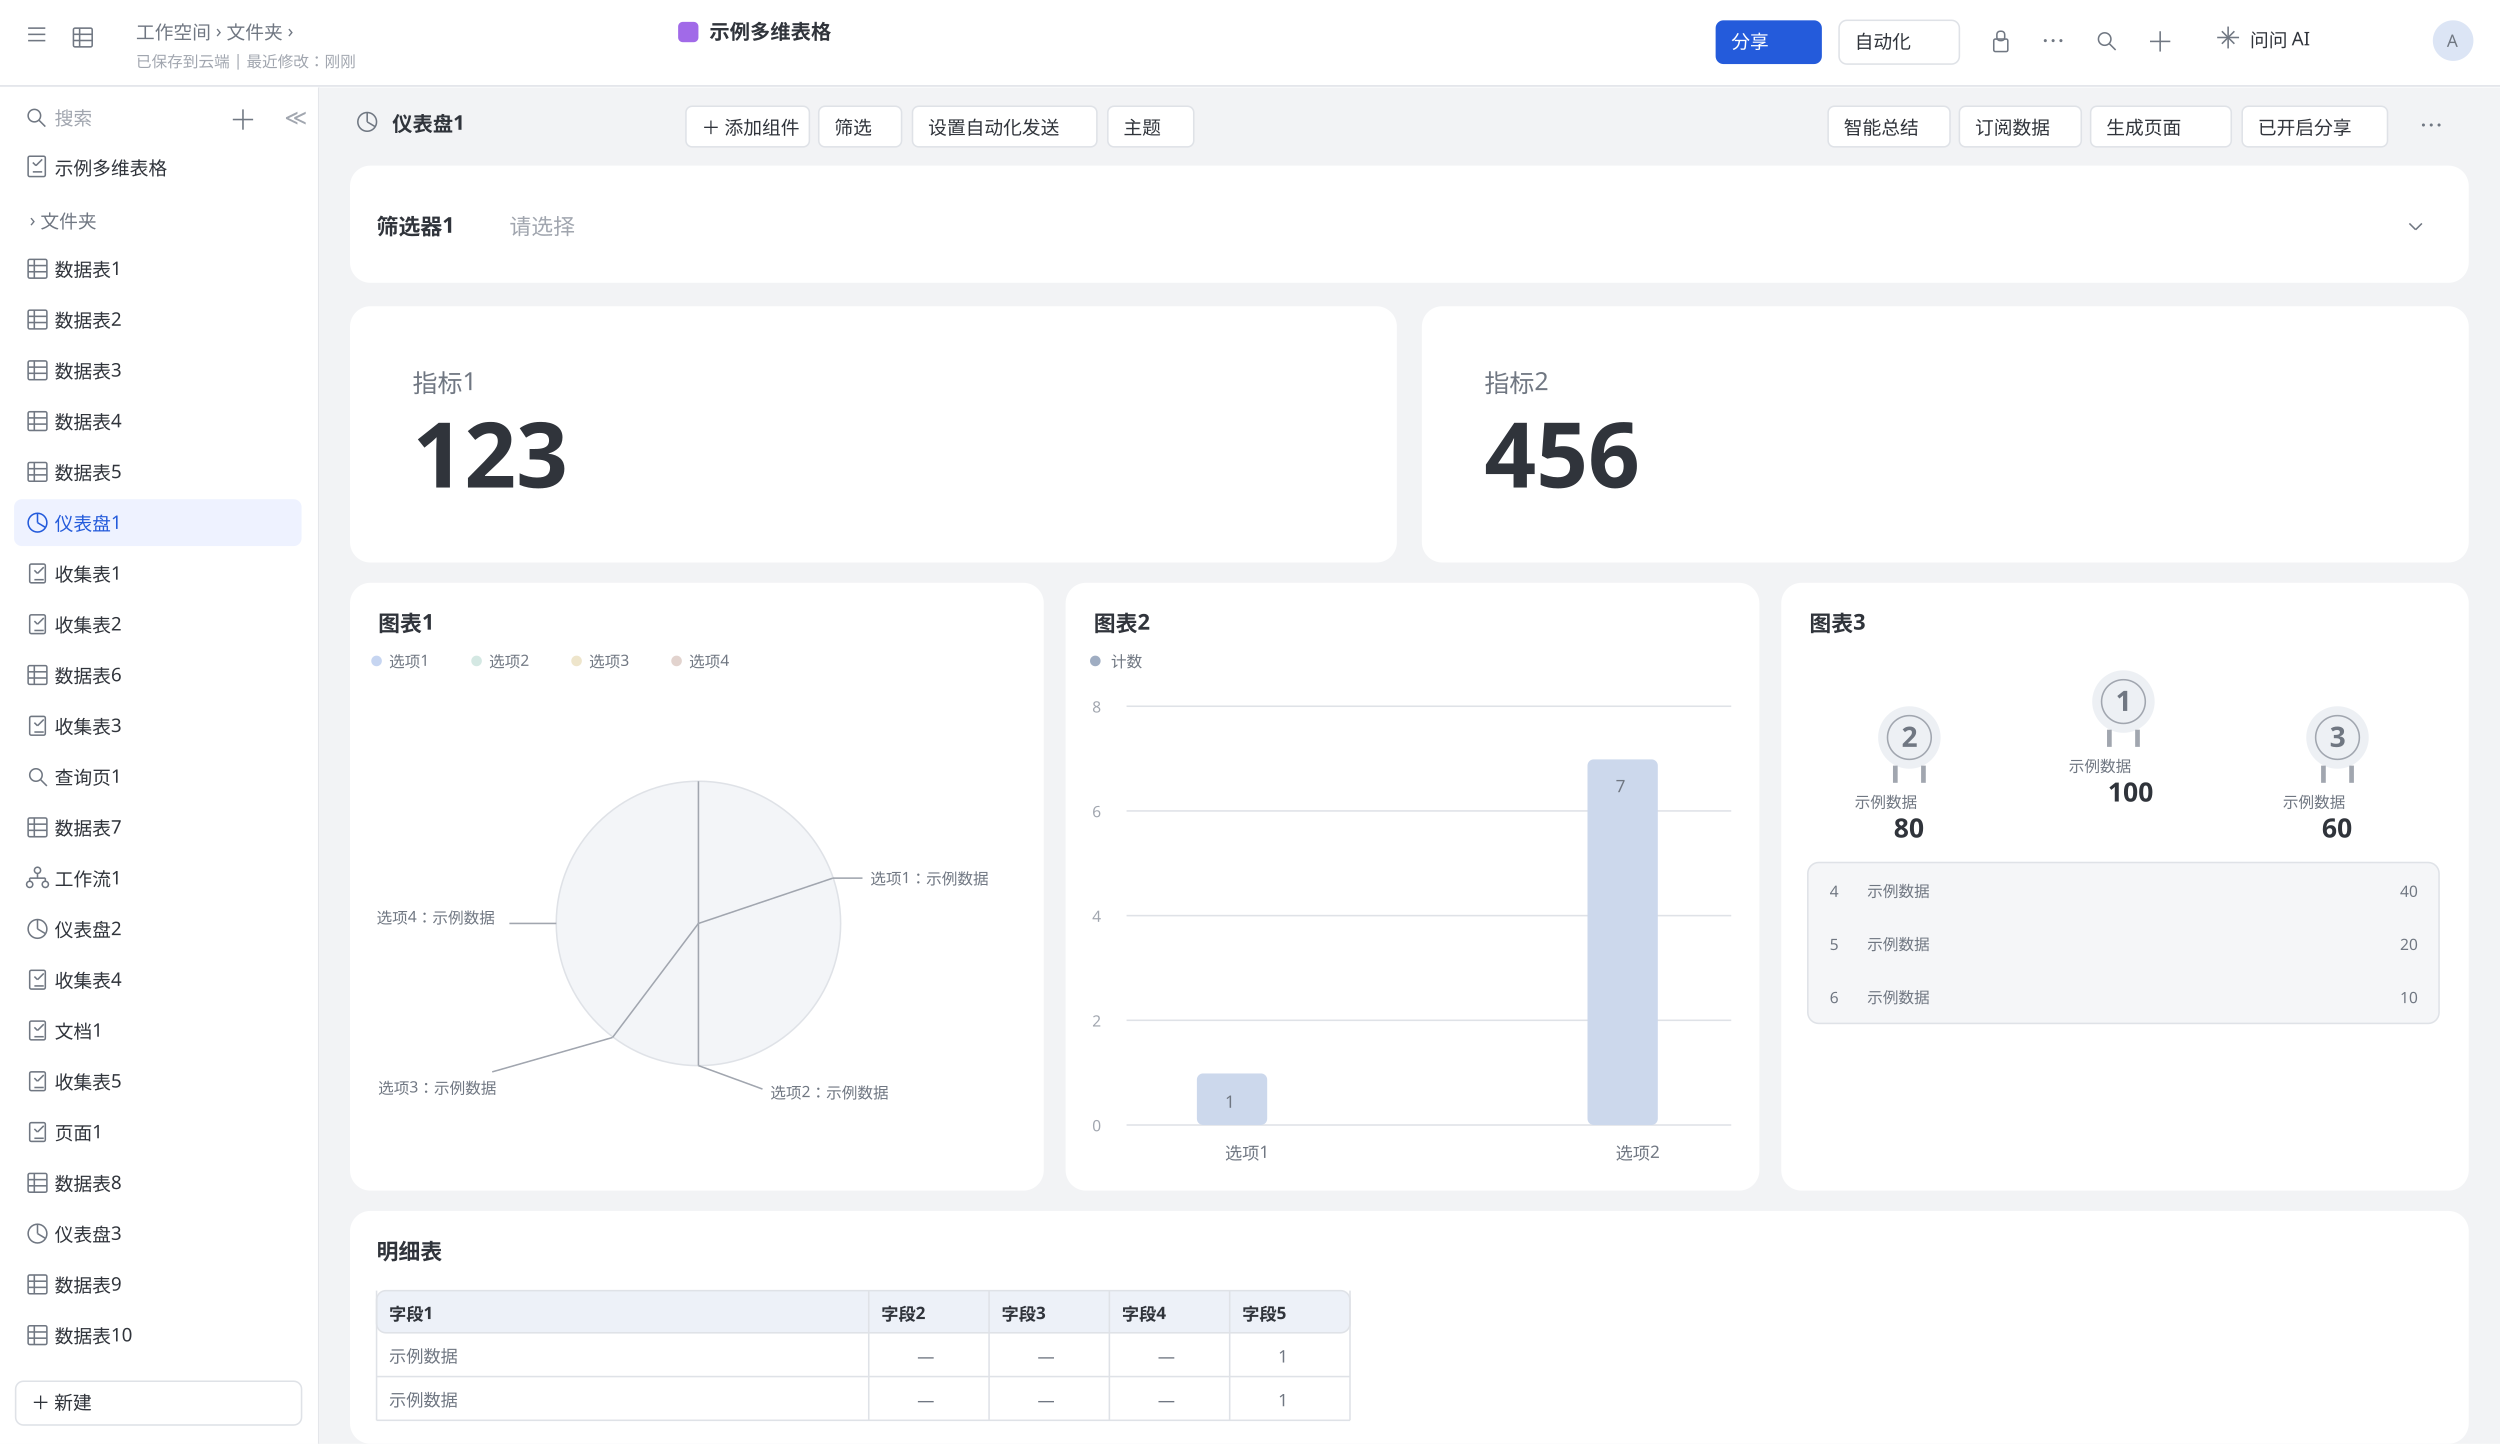
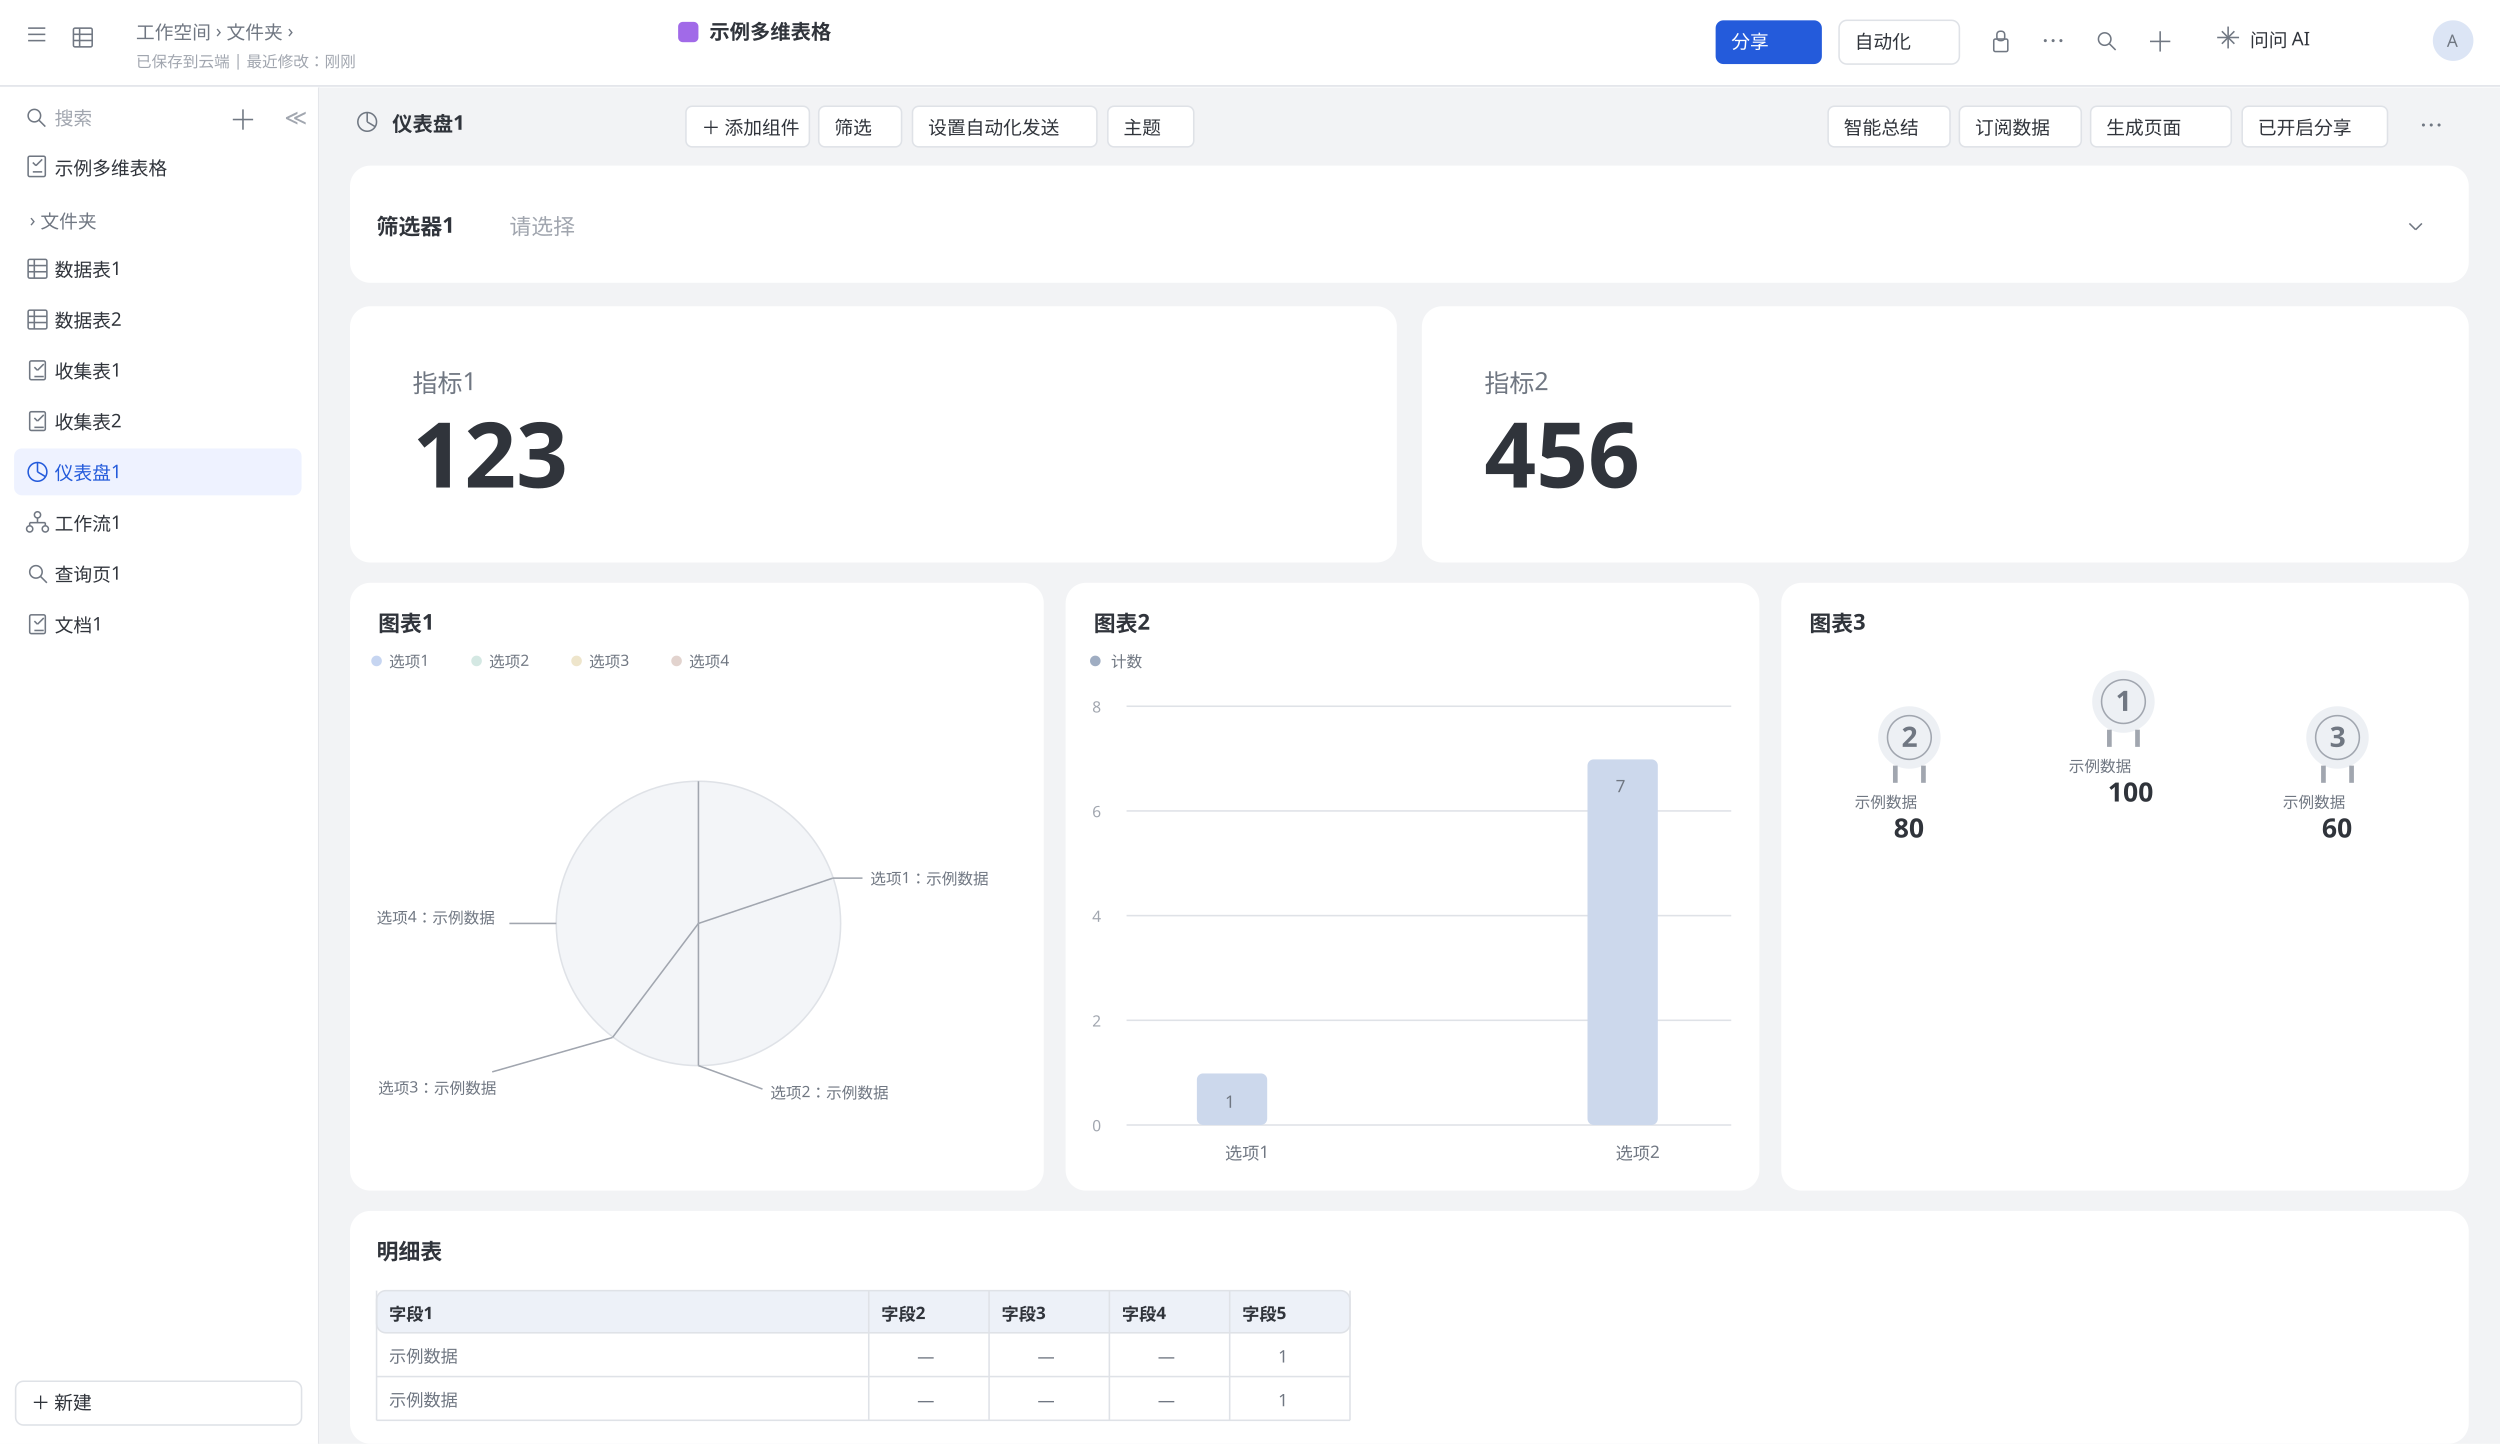
<svg xmlns="http://www.w3.org/2000/svg" width="1600" height="924" viewBox="0 0 1600 924">
  <rect x="0" y="0" width="1600" height="924" rx="0" fill="#ffffff" stroke="none" stroke-width="1" />
  <rect x="0" y="0" width="1600" height="56" rx="0" fill="#ffffff" stroke="none" stroke-width="1" />
  <line x1="0" y1="55" x2="1600" y2="55" stroke="#dfe2e7" stroke-width="1" />
  <line x1="18" y1="18" x2="29" y2="18" stroke="#707782" stroke-width="1" />
  <line x1="18" y1="22" x2="29" y2="22" stroke="#707782" stroke-width="1" />
  <line x1="18" y1="26" x2="29" y2="26" stroke="#707782" stroke-width="1" />
  <rect x="47" y="18" width="12" height="12" rx="1" fill="none" stroke="#707782" stroke-width="1" />
  <line x1="47" y1="21.96" x2="59" y2="21.96" stroke="#707782" stroke-width="1" />
  <line x1="47" y1="25.92" x2="59" y2="25.92" stroke="#707782" stroke-width="1" />
  <line x1="50.96" y1="18" x2="50.96" y2="30" stroke="#707782" stroke-width="1" />
  <text x="87" y="25" fill="#707782" font-family="PingFang SC, Noto Sans SC, Microsoft YaHei, sans-serif" font-size="12" font-weight="400">工作空间  ›  文件夹  ›</text>
  <rect x="434" y="14" width="13" height="13" rx="3" fill="#a16ae8" stroke="none" stroke-width="1" />
  <text x="454" y="25" fill="#30343b" font-family="PingFang SC, Noto Sans SC, Microsoft YaHei, sans-serif" font-size="13" font-weight="550">示例多维表格</text>
  <text x="87" y="43" fill="#a1a6af" font-family="PingFang SC, Noto Sans SC, Microsoft YaHei, sans-serif" font-size="10" font-weight="400">已保存到云端     |     最近修改：刚刚</text>
  <rect x="1098" y="13" width="68" height="28" rx="5" fill="#245bdb" stroke="none" stroke-width="1" />
  <text x="1108" y="31.0" fill="#ffffff" font-family="PingFang SC, Noto Sans SC, Microsoft YaHei, sans-serif" font-size="12" font-weight="500">分享</text>
  <rect x="1177" y="13" width="77" height="28" rx="5" fill="#ffffff" stroke="#dfe2e7" stroke-width="1" />
  <text x="1187" y="31.0" fill="#30343b" font-family="PingFang SC, Noto Sans SC, Microsoft YaHei, sans-serif" font-size="12" font-weight="500">自动化</text>
  <rect x="1276" y="25" width="9" height="8" rx="1" fill="none" stroke="#707782" stroke-width="1" />
  <rect x="1278" y="20" width="5" height="6" rx="2" fill="none" stroke="#707782" stroke-width="1" />
  <circle cx="1309" cy="26" r="1" fill="#707782" stroke="none" stroke-width="1" />
  <circle cx="1314" cy="26" r="1" fill="#707782" stroke="none" stroke-width="1" />
  <circle cx="1319" cy="26" r="1" fill="#707782" stroke="none" stroke-width="1" />
  <circle cx="1347" cy="25" r="4" fill="none" stroke="#707782" stroke-width="1" />
  <line x1="1350" y1="28" x2="1354" y2="32" stroke="#707782" stroke-width="1" />
  <line x1="1382.5" y1="20" x2="1382.5" y2="33" stroke="#707782" stroke-width="1" />
  <line x1="1376" y1="26.5" x2="1389" y2="26.5" stroke="#707782" stroke-width="1" />
  <line x1="1426" y1="17" x2="1426" y2="31" stroke="#707782" stroke-width="1" />
  <line x1="1419" y1="24" x2="1433" y2="24" stroke="#707782" stroke-width="1" />
  <line x1="1422" y1="20" x2="1430" y2="28" stroke="#707782" stroke-width="1" />
  <line x1="1422" y1="28" x2="1430" y2="20" stroke="#707782" stroke-width="1" />
  <text x="1440" y="30" fill="#30343b" font-family="PingFang SC, Noto Sans SC, Microsoft YaHei, sans-serif" font-size="12" font-weight="400">问问 AI</text>
  <circle cx="1570" cy="26" r="13" fill="#dce5f5" stroke="none" stroke-width="1" />
  <text x="1566" y="30" fill="#707782" font-family="PingFang SC, Noto Sans SC, Microsoft YaHei, sans-serif" font-size="11" font-weight="400">A</text>
  <rect x="0" y="56" width="204" height="868" rx="0" fill="#ffffff" stroke="none" stroke-width="1" />
  <line x1="204" y1="56" x2="204" y2="924" stroke="#dfe2e7" stroke-width="1" />
  <circle cx="22" cy="74" r="4" fill="none" stroke="#707782" stroke-width="1" />
  <line x1="25" y1="77" x2="29" y2="81" stroke="#707782" stroke-width="1" />
  <text x="35" y="80" fill="#a1a6af" font-family="PingFang SC, Noto Sans SC, Microsoft YaHei, sans-serif" font-size="12" font-weight="400">搜索</text>
  <line x1="155.5" y1="70" x2="155.5" y2="83" stroke="#707782" stroke-width="1" />
  <line x1="149" y1="76.5" x2="162" y2="76.5" stroke="#707782" stroke-width="1" />
  <text x="182" y="80" fill="#a1a6af" font-family="PingFang SC, Noto Sans SC, Microsoft YaHei, sans-serif" font-size="14" font-weight="400">≪</text>
  <rect x="18" y="100" width="11" height="13" rx="1" fill="none" stroke="#707782" stroke-width="1" />
  <line x1="21" y1="104" x2="23" y2="106" stroke="#707782" stroke-width="1" />
  <line x1="23" y1="106" x2="27" y2="102" stroke="#707782" stroke-width="1" />
  <line x1="21" y1="110" x2="27" y2="110" stroke="#707782" stroke-width="1" />
  <text x="35" y="112" fill="#30343b" font-family="PingFang SC, Noto Sans SC, Microsoft YaHei, sans-serif" font-size="12" font-weight="400">示例多维表格</text>
  <text x="19" y="145" fill="#707782" font-family="PingFang SC, Noto Sans SC, Microsoft YaHei, sans-serif" font-size="12" font-weight="400">›  文件夹</text>
  <rect x="18" y="166.0" width="12" height="12" rx="1" fill="none" stroke="#707782" stroke-width="1" />
  <line x1="18" y1="169.96" x2="30" y2="169.96" stroke="#707782" stroke-width="1" />
  <line x1="18" y1="173.92" x2="30" y2="173.92" stroke="#707782" stroke-width="1" />
  <line x1="21.96" y1="166.0" x2="21.96" y2="178.0" stroke="#707782" stroke-width="1" />
  <text x="35" y="177.0" fill="#30343b" font-family="PingFang SC, Noto Sans SC, Microsoft YaHei, sans-serif" font-size="12" font-weight="400">数据表1</text>
  <rect x="18" y="198.5" width="12" height="12" rx="1" fill="none" stroke="#707782" stroke-width="1" />
  <line x1="18" y1="202.46" x2="30" y2="202.46" stroke="#707782" stroke-width="1" />
  <line x1="18" y1="206.42" x2="30" y2="206.42" stroke="#707782" stroke-width="1" />
  <line x1="21.96" y1="198.5" x2="21.96" y2="210.5" stroke="#707782" stroke-width="1" />
  <text x="35" y="209.5" fill="#30343b" font-family="PingFang SC, Noto Sans SC, Microsoft YaHei, sans-serif" font-size="12" font-weight="400">数据表2</text>
-   <rect x="18" y="231.0" width="12" height="12" rx="1" fill="none" stroke="#707782" stroke-width="1" />
-   <line x1="18" y1="234.96" x2="30" y2="234.96" stroke="#707782" stroke-width="1" />
-   <line x1="18" y1="238.92" x2="30" y2="238.92" stroke="#707782" stroke-width="1" />
-   <line x1="21.96" y1="231.0" x2="21.96" y2="243.0" stroke="#707782" stroke-width="1" />
-   <text x="35" y="242.0" fill="#30343b" font-family="PingFang SC, Noto Sans SC, Microsoft YaHei, sans-serif" font-size="12" font-weight="400">数据表3</text>
-   <rect x="18" y="263.5" width="12" height="12" rx="1" fill="none" stroke="#707782" stroke-width="1" />
-   <line x1="18" y1="267.46" x2="30" y2="267.46" stroke="#707782" stroke-width="1" />
-   <line x1="18" y1="271.42" x2="30" y2="271.42" stroke="#707782" stroke-width="1" />
-   <line x1="21.96" y1="263.5" x2="21.96" y2="275.5" stroke="#707782" stroke-width="1" />
-   <text x="35" y="274.5" fill="#30343b" font-family="PingFang SC, Noto Sans SC, Microsoft YaHei, sans-serif" font-size="12" font-weight="400">数据表4</text>
-   <rect x="18" y="296.0" width="12" height="12" rx="1" fill="none" stroke="#707782" stroke-width="1" />
-   <line x1="18" y1="299.96" x2="30" y2="299.96" stroke="#707782" stroke-width="1" />
-   <line x1="18" y1="303.92" x2="30" y2="303.92" stroke="#707782" stroke-width="1" />
-   <line x1="21.96" y1="296.0" x2="21.96" y2="308.0" stroke="#707782" stroke-width="1" />
-   <text x="35" y="307.0" fill="#30343b" font-family="PingFang SC, Noto Sans SC, Microsoft YaHei, sans-serif" font-size="12" font-weight="400">数据表5</text>
-   <rect x="9" y="319.5" width="184" height="30" rx="5" fill="#eef2ff" stroke="none" stroke-width="1" />
-   <circle cx="24" cy="334.5" r="6" fill="none" stroke="#245bdb" stroke-width="1" />
-   <line x1="24" y1="328.5" x2="24" y2="334.5" stroke="#245bdb" stroke-width="1" />
-   <line x1="24" y1="334.5" x2="29" y2="337.5" stroke="#245bdb" stroke-width="1" />
-   <text x="35" y="339.5" fill="#245bdb" font-family="PingFang SC, Noto Sans SC, Microsoft YaHei, sans-serif" font-size="12" font-weight="400">仪表盘1</text>
-   <rect x="19" y="361.0" width="10" height="12" rx="1" fill="none" stroke="#707782" stroke-width="1" />
-   <line x1="22" y1="365.0" x2="24" y2="367.0" stroke="#707782" stroke-width="1" />
-   <line x1="24" y1="367.0" x2="28" y2="363.0" stroke="#707782" stroke-width="1" />
-   <line x1="22" y1="371.0" x2="28" y2="371.0" stroke="#707782" stroke-width="1" />
-   <text x="35" y="372.0" fill="#30343b" font-family="PingFang SC, Noto Sans SC, Microsoft YaHei, sans-serif" font-size="12" font-weight="400">收集表1</text>
+   <rect x="19" y="231.0" width="10" height="12" rx="1" fill="none" stroke="#707782" stroke-width="1" />
+   <line x1="22" y1="235.0" x2="24" y2="237.0" stroke="#707782" stroke-width="1" />
+   <line x1="24" y1="237.0" x2="28" y2="233.0" stroke="#707782" stroke-width="1" />
+   <line x1="22" y1="241.0" x2="28" y2="241.0" stroke="#707782" stroke-width="1" />
+   <text x="35" y="242.0" fill="#30343b" font-family="PingFang SC, Noto Sans SC, Microsoft YaHei, sans-serif" font-size="12" font-weight="400">收集表1</text>
+   <rect x="19" y="263.5" width="10" height="12" rx="1" fill="none" stroke="#707782" stroke-width="1" />
+   <line x1="22" y1="267.5" x2="24" y2="269.5" stroke="#707782" stroke-width="1" />
+   <line x1="24" y1="269.5" x2="28" y2="265.5" stroke="#707782" stroke-width="1" />
+   <line x1="22" y1="273.5" x2="28" y2="273.5" stroke="#707782" stroke-width="1" />
+   <text x="35" y="274.5" fill="#30343b" font-family="PingFang SC, Noto Sans SC, Microsoft YaHei, sans-serif" font-size="12" font-weight="400">收集表2</text>
+   <rect x="9" y="287.0" width="184" height="30" rx="5" fill="#eef2ff" stroke="none" stroke-width="1" />
+   <circle cx="24" cy="302.0" r="6" fill="none" stroke="#245bdb" stroke-width="1" />
+   <line x1="24" y1="296.0" x2="24" y2="302.0" stroke="#245bdb" stroke-width="1" />
+   <line x1="24" y1="302.0" x2="29" y2="305.0" stroke="#245bdb" stroke-width="1" />
+   <text x="35" y="307.0" fill="#245bdb" font-family="PingFang SC, Noto Sans SC, Microsoft YaHei, sans-serif" font-size="12" font-weight="400">仪表盘1</text>
+   <circle cx="24" cy="329.5" r="2" fill="none" stroke="#707782" stroke-width="1" />
+   <circle cx="19" cy="338.5" r="2" fill="none" stroke="#707782" stroke-width="1" />
+   <circle cx="29" cy="338.5" r="2" fill="none" stroke="#707782" stroke-width="1" />
+   <line x1="24" y1="331.5" x2="24" y2="334.5" stroke="#707782" stroke-width="1" />
+   <line x1="19" y1="334.5" x2="29" y2="334.5" stroke="#707782" stroke-width="1" />
+   <line x1="19" y1="334.5" x2="19" y2="336.5" stroke="#707782" stroke-width="1" />
+   <line x1="29" y1="334.5" x2="29" y2="336.5" stroke="#707782" stroke-width="1" />
+   <text x="35" y="339.5" fill="#30343b" font-family="PingFang SC, Noto Sans SC, Microsoft YaHei, sans-serif" font-size="12" font-weight="400">工作流1</text>
+   <circle cx="23" cy="366.0" r="4" fill="none" stroke="#707782" stroke-width="1" />
+   <line x1="26" y1="369.0" x2="30" y2="373.0" stroke="#707782" stroke-width="1" />
+   <text x="35" y="372.0" fill="#30343b" font-family="PingFang SC, Noto Sans SC, Microsoft YaHei, sans-serif" font-size="12" font-weight="400">查询页1</text>
  <rect x="19" y="393.5" width="10" height="12" rx="1" fill="none" stroke="#707782" stroke-width="1" />
  <line x1="22" y1="397.5" x2="24" y2="399.5" stroke="#707782" stroke-width="1" />
  <line x1="24" y1="399.5" x2="28" y2="395.5" stroke="#707782" stroke-width="1" />
  <line x1="22" y1="403.5" x2="28" y2="403.5" stroke="#707782" stroke-width="1" />
-   <text x="35" y="404.5" fill="#30343b" font-family="PingFang SC, Noto Sans SC, Microsoft YaHei, sans-serif" font-size="12" font-weight="400">收集表2</text>
-   <rect x="18" y="426.0" width="12" height="12" rx="1" fill="none" stroke="#707782" stroke-width="1" />
-   <line x1="18" y1="429.96" x2="30" y2="429.96" stroke="#707782" stroke-width="1" />
-   <line x1="18" y1="433.92" x2="30" y2="433.92" stroke="#707782" stroke-width="1" />
-   <line x1="21.96" y1="426.0" x2="21.96" y2="438.0" stroke="#707782" stroke-width="1" />
-   <text x="35" y="437.0" fill="#30343b" font-family="PingFang SC, Noto Sans SC, Microsoft YaHei, sans-serif" font-size="12" font-weight="400">数据表6</text>
-   <rect x="19" y="458.5" width="10" height="12" rx="1" fill="none" stroke="#707782" stroke-width="1" />
-   <line x1="22" y1="462.5" x2="24" y2="464.5" stroke="#707782" stroke-width="1" />
-   <line x1="24" y1="464.5" x2="28" y2="460.5" stroke="#707782" stroke-width="1" />
-   <line x1="22" y1="468.5" x2="28" y2="468.5" stroke="#707782" stroke-width="1" />
-   <text x="35" y="469.5" fill="#30343b" font-family="PingFang SC, Noto Sans SC, Microsoft YaHei, sans-serif" font-size="12" font-weight="400">收集表3</text>
-   <circle cx="23" cy="496.0" r="4" fill="none" stroke="#707782" stroke-width="1" />
-   <line x1="26" y1="499.0" x2="30" y2="503.0" stroke="#707782" stroke-width="1" />
-   <text x="35" y="502.0" fill="#30343b" font-family="PingFang SC, Noto Sans SC, Microsoft YaHei, sans-serif" font-size="12" font-weight="400">查询页1</text>
-   <rect x="18" y="523.5" width="12" height="12" rx="1" fill="none" stroke="#707782" stroke-width="1" />
-   <line x1="18" y1="527.46" x2="30" y2="527.46" stroke="#707782" stroke-width="1" />
-   <line x1="18" y1="531.42" x2="30" y2="531.42" stroke="#707782" stroke-width="1" />
-   <line x1="21.96" y1="523.5" x2="21.96" y2="535.5" stroke="#707782" stroke-width="1" />
-   <text x="35" y="534.5" fill="#30343b" font-family="PingFang SC, Noto Sans SC, Microsoft YaHei, sans-serif" font-size="12" font-weight="400">数据表7</text>
-   <circle cx="24" cy="557.0" r="2" fill="none" stroke="#707782" stroke-width="1" />
-   <circle cx="19" cy="566.0" r="2" fill="none" stroke="#707782" stroke-width="1" />
-   <circle cx="29" cy="566.0" r="2" fill="none" stroke="#707782" stroke-width="1" />
-   <line x1="24" y1="559.0" x2="24" y2="562.0" stroke="#707782" stroke-width="1" />
-   <line x1="19" y1="562.0" x2="29" y2="562.0" stroke="#707782" stroke-width="1" />
-   <line x1="19" y1="562.0" x2="19" y2="564.0" stroke="#707782" stroke-width="1" />
-   <line x1="29" y1="562.0" x2="29" y2="564.0" stroke="#707782" stroke-width="1" />
-   <text x="35" y="567.0" fill="#30343b" font-family="PingFang SC, Noto Sans SC, Microsoft YaHei, sans-serif" font-size="12" font-weight="400">工作流1</text>
-   <circle cx="24" cy="594.5" r="6" fill="none" stroke="#707782" stroke-width="1" />
-   <line x1="24" y1="588.5" x2="24" y2="594.5" stroke="#707782" stroke-width="1" />
-   <line x1="24" y1="594.5" x2="29" y2="597.5" stroke="#707782" stroke-width="1" />
-   <text x="35" y="599.5" fill="#30343b" font-family="PingFang SC, Noto Sans SC, Microsoft YaHei, sans-serif" font-size="12" font-weight="400">仪表盘2</text>
-   <rect x="19" y="621.0" width="10" height="12" rx="1" fill="none" stroke="#707782" stroke-width="1" />
-   <line x1="22" y1="625.0" x2="24" y2="627.0" stroke="#707782" stroke-width="1" />
-   <line x1="24" y1="627.0" x2="28" y2="623.0" stroke="#707782" stroke-width="1" />
-   <line x1="22" y1="631.0" x2="28" y2="631.0" stroke="#707782" stroke-width="1" />
-   <text x="35" y="632.0" fill="#30343b" font-family="PingFang SC, Noto Sans SC, Microsoft YaHei, sans-serif" font-size="12" font-weight="400">收集表4</text>
-   <rect x="19" y="653.5" width="10" height="12" rx="1" fill="none" stroke="#707782" stroke-width="1" />
-   <line x1="22" y1="657.5" x2="24" y2="659.5" stroke="#707782" stroke-width="1" />
-   <line x1="24" y1="659.5" x2="28" y2="655.5" stroke="#707782" stroke-width="1" />
-   <line x1="22" y1="663.5" x2="28" y2="663.5" stroke="#707782" stroke-width="1" />
-   <text x="35" y="664.5" fill="#30343b" font-family="PingFang SC, Noto Sans SC, Microsoft YaHei, sans-serif" font-size="12" font-weight="400">文档1</text>
-   <rect x="19" y="686.0" width="10" height="12" rx="1" fill="none" stroke="#707782" stroke-width="1" />
-   <line x1="22" y1="690.0" x2="24" y2="692.0" stroke="#707782" stroke-width="1" />
-   <line x1="24" y1="692.0" x2="28" y2="688.0" stroke="#707782" stroke-width="1" />
-   <line x1="22" y1="696.0" x2="28" y2="696.0" stroke="#707782" stroke-width="1" />
-   <text x="35" y="697.0" fill="#30343b" font-family="PingFang SC, Noto Sans SC, Microsoft YaHei, sans-serif" font-size="12" font-weight="400">收集表5</text>
-   <rect x="19" y="718.5" width="10" height="12" rx="1" fill="none" stroke="#707782" stroke-width="1" />
-   <line x1="22" y1="722.5" x2="24" y2="724.5" stroke="#707782" stroke-width="1" />
-   <line x1="24" y1="724.5" x2="28" y2="720.5" stroke="#707782" stroke-width="1" />
-   <line x1="22" y1="728.5" x2="28" y2="728.5" stroke="#707782" stroke-width="1" />
-   <text x="35" y="729.5" fill="#30343b" font-family="PingFang SC, Noto Sans SC, Microsoft YaHei, sans-serif" font-size="12" font-weight="400">页面1</text>
-   <rect x="18" y="751.0" width="12" height="12" rx="1" fill="none" stroke="#707782" stroke-width="1" />
-   <line x1="18" y1="754.96" x2="30" y2="754.96" stroke="#707782" stroke-width="1" />
-   <line x1="18" y1="758.92" x2="30" y2="758.92" stroke="#707782" stroke-width="1" />
-   <line x1="21.96" y1="751.0" x2="21.96" y2="763.0" stroke="#707782" stroke-width="1" />
-   <text x="35" y="762.0" fill="#30343b" font-family="PingFang SC, Noto Sans SC, Microsoft YaHei, sans-serif" font-size="12" font-weight="400">数据表8</text>
-   <circle cx="24" cy="789.5" r="6" fill="none" stroke="#707782" stroke-width="1" />
-   <line x1="24" y1="783.5" x2="24" y2="789.5" stroke="#707782" stroke-width="1" />
-   <line x1="24" y1="789.5" x2="29" y2="792.5" stroke="#707782" stroke-width="1" />
-   <text x="35" y="794.5" fill="#30343b" font-family="PingFang SC, Noto Sans SC, Microsoft YaHei, sans-serif" font-size="12" font-weight="400">仪表盘3</text>
-   <rect x="18" y="816.0" width="12" height="12" rx="1" fill="none" stroke="#707782" stroke-width="1" />
-   <line x1="18" y1="819.96" x2="30" y2="819.96" stroke="#707782" stroke-width="1" />
-   <line x1="18" y1="823.92" x2="30" y2="823.92" stroke="#707782" stroke-width="1" />
-   <line x1="21.96" y1="816.0" x2="21.96" y2="828.0" stroke="#707782" stroke-width="1" />
-   <text x="35" y="827.0" fill="#30343b" font-family="PingFang SC, Noto Sans SC, Microsoft YaHei, sans-serif" font-size="12" font-weight="400">数据表9</text>
-   <rect x="18" y="848.5" width="12" height="12" rx="1" fill="none" stroke="#707782" stroke-width="1" />
-   <line x1="18" y1="852.46" x2="30" y2="852.46" stroke="#707782" stroke-width="1" />
-   <line x1="18" y1="856.42" x2="30" y2="856.42" stroke="#707782" stroke-width="1" />
-   <line x1="21.96" y1="848.5" x2="21.96" y2="860.5" stroke="#707782" stroke-width="1" />
-   <text x="35" y="859.5" fill="#30343b" font-family="PingFang SC, Noto Sans SC, Microsoft YaHei, sans-serif" font-size="12" font-weight="400">数据表10</text>
+   <text x="35" y="404.5" fill="#30343b" font-family="PingFang SC, Noto Sans SC, Microsoft YaHei, sans-serif" font-size="12" font-weight="400">文档1</text>
  <rect x="10" y="884" width="183" height="28" rx="5" fill="#ffffff" stroke="#dfe2e7" stroke-width="1" />
  <text x="20" y="902.0" fill="#30343b" font-family="PingFang SC, Noto Sans SC, Microsoft YaHei, sans-serif" font-size="12" font-weight="500">＋ 新建</text>
  <rect x="204" y="56" width="1396" height="868" rx="0" fill="#f2f3f5" stroke="none" stroke-width="1" />
  <circle cx="235" cy="78" r="6" fill="none" stroke="#707782" stroke-width="1" />
  <line x1="235" y1="72" x2="235" y2="78" stroke="#707782" stroke-width="1" />
  <line x1="235" y1="78" x2="240" y2="81" stroke="#707782" stroke-width="1" />
  <text x="251" y="84" fill="#30343b" font-family="PingFang SC, Noto Sans SC, Microsoft YaHei, sans-serif" font-size="13" font-weight="600">仪表盘1</text>
  <rect x="439" y="68" width="79" height="26" rx="4" fill="#ffffff" stroke="#dfe2e7" stroke-width="1" />
  <text x="449" y="86" fill="#30343b" font-family="PingFang SC, Noto Sans SC, Microsoft YaHei, sans-serif" font-size="12" font-weight="400">＋ 添加组件</text>
  <rect x="524" y="68" width="53" height="26" rx="4" fill="#ffffff" stroke="#dfe2e7" stroke-width="1" />
  <text x="534" y="86" fill="#30343b" font-family="PingFang SC, Noto Sans SC, Microsoft YaHei, sans-serif" font-size="12" font-weight="400">筛选</text>
  <rect x="584" y="68" width="118" height="26" rx="4" fill="#ffffff" stroke="#dfe2e7" stroke-width="1" />
  <text x="594" y="86" fill="#30343b" font-family="PingFang SC, Noto Sans SC, Microsoft YaHei, sans-serif" font-size="12" font-weight="400">设置自动化发送</text>
  <rect x="709" y="68" width="55" height="26" rx="4" fill="#ffffff" stroke="#dfe2e7" stroke-width="1" />
  <text x="719" y="86" fill="#30343b" font-family="PingFang SC, Noto Sans SC, Microsoft YaHei, sans-serif" font-size="12" font-weight="400">主题</text>
  <rect x="1170" y="68" width="78" height="26" rx="4" fill="#ffffff" stroke="#dfe2e7" stroke-width="1" />
  <text x="1180" y="86" fill="#30343b" font-family="PingFang SC, Noto Sans SC, Microsoft YaHei, sans-serif" font-size="12" font-weight="400">智能总结</text>
  <rect x="1254" y="68" width="78" height="26" rx="4" fill="#ffffff" stroke="#dfe2e7" stroke-width="1" />
  <text x="1264" y="86" fill="#30343b" font-family="PingFang SC, Noto Sans SC, Microsoft YaHei, sans-serif" font-size="12" font-weight="400">订阅数据</text>
  <rect x="1338" y="68" width="90" height="26" rx="4" fill="#ffffff" stroke="#dfe2e7" stroke-width="1" />
  <text x="1348" y="86" fill="#30343b" font-family="PingFang SC, Noto Sans SC, Microsoft YaHei, sans-serif" font-size="12" font-weight="400">生成页面</text>
  <rect x="1435" y="68" width="93" height="26" rx="4" fill="#ffffff" stroke="#dfe2e7" stroke-width="1" />
  <text x="1445" y="86" fill="#30343b" font-family="PingFang SC, Noto Sans SC, Microsoft YaHei, sans-serif" font-size="12" font-weight="400">已开启分享</text>
  <circle cx="1551" cy="80" r="1" fill="#707782" stroke="none" stroke-width="1" />
  <circle cx="1556" cy="80" r="1" fill="#707782" stroke="none" stroke-width="1" />
  <circle cx="1561" cy="80" r="1" fill="#707782" stroke="none" stroke-width="1" />
  <rect x="224" y="106" width="1356" height="75" rx="13" fill="#ffffff" stroke="none" stroke-width="1" />
  <text x="241" y="150" fill="#30343b" font-family="PingFang SC, Noto Sans SC, Microsoft YaHei, sans-serif" font-size="14" font-weight="600">筛选器1</text>
  <text x="326" y="150" fill="#a1a6af" font-family="PingFang SC, Noto Sans SC, Microsoft YaHei, sans-serif" font-size="14" font-weight="400">请选择</text>
  <line x1="1542" y1="143" x2="1546" y2="147" stroke="#707782" stroke-width="1" />
  <line x1="1546" y1="147" x2="1550" y2="143" stroke="#707782" stroke-width="1" />
  <rect x="224" y="196" width="670" height="164" rx="13" fill="#ffffff" stroke="none" stroke-width="1" />
  <text x="264" y="251" fill="#707782" font-family="PingFang SC, Noto Sans SC, Microsoft YaHei, sans-serif" font-size="16" font-weight="400">指标1</text>
  <text x="264" y="312" fill="#30343b" font-family="PingFang SC, Noto Sans SC, Microsoft YaHei, sans-serif" font-size="58" font-weight="650">123</text>
  <rect x="910" y="196" width="670" height="164" rx="13" fill="#ffffff" stroke="none" stroke-width="1" />
  <text x="950" y="251" fill="#707782" font-family="PingFang SC, Noto Sans SC, Microsoft YaHei, sans-serif" font-size="16" font-weight="400">指标2</text>
  <text x="950" y="312" fill="#30343b" font-family="PingFang SC, Noto Sans SC, Microsoft YaHei, sans-serif" font-size="58" font-weight="650">456</text>
  <rect x="224" y="373" width="444" height="389" rx="13" fill="#ffffff" stroke="none" stroke-width="1" />
  <text x="242" y="404" fill="#30343b" font-family="PingFang SC, Noto Sans SC, Microsoft YaHei, sans-serif" font-size="14" font-weight="600">图表1</text>
  <rect x="682" y="373" width="444" height="389" rx="13" fill="#ffffff" stroke="none" stroke-width="1" />
  <text x="700" y="404" fill="#30343b" font-family="PingFang SC, Noto Sans SC, Microsoft YaHei, sans-serif" font-size="14" font-weight="600">图表2</text>
  <rect x="1140" y="373" width="440" height="389" rx="13" fill="#ffffff" stroke="none" stroke-width="1" />
  <text x="1158" y="404" fill="#30343b" font-family="PingFang SC, Noto Sans SC, Microsoft YaHei, sans-serif" font-size="14" font-weight="600">图表3</text>
  <circle cx="241" cy="423" r="3.4" fill="#c6d5f1" stroke="none" stroke-width="1" />
  <text x="249" y="427" fill="#707782" font-family="PingFang SC, Noto Sans SC, Microsoft YaHei, sans-serif" font-size="10" font-weight="400">选项1</text>
  <circle cx="305" cy="423" r="3.4" fill="#d4e8e3" stroke="none" stroke-width="1" />
  <text x="313" y="427" fill="#707782" font-family="PingFang SC, Noto Sans SC, Microsoft YaHei, sans-serif" font-size="10" font-weight="400">选项2</text>
  <circle cx="369" cy="423" r="3.4" fill="#eee5cb" stroke="none" stroke-width="1" />
  <text x="377" y="427" fill="#707782" font-family="PingFang SC, Noto Sans SC, Microsoft YaHei, sans-serif" font-size="10" font-weight="400">选项3</text>
  <circle cx="433" cy="423" r="3.4" fill="#e2d3ce" stroke="none" stroke-width="1" />
  <text x="441" y="427" fill="#707782" font-family="PingFang SC, Noto Sans SC, Microsoft YaHei, sans-serif" font-size="10" font-weight="400">选项4</text>
  <circle cx="447" cy="591" r="91" fill="#f3f5f8" stroke="#dfe2e7" />
  <line x1="447" y1="591" x2="447" y2="500" stroke="#a1a6af" stroke-width="1" />
  <line x1="447" y1="591" x2="533" y2="562" stroke="#a1a6af" stroke-width="1" />
  <line x1="447" y1="591" x2="447" y2="682" stroke="#a1a6af" stroke-width="1" />
  <line x1="447" y1="591" x2="392" y2="664" stroke="#a1a6af" stroke-width="1" />
  <line x1="533" y1="562" x2="552" y2="562" stroke="#a1a6af" stroke-width="1" />
  <text x="557" y="566" fill="#707782" font-family="PingFang SC, Noto Sans SC, Microsoft YaHei, sans-serif" font-size="10" font-weight="400">选项1：示例数据</text>
  <line x1="447" y1="682" x2="488" y2="697" stroke="#a1a6af" stroke-width="1" />
  <text x="493" y="703" fill="#707782" font-family="PingFang SC, Noto Sans SC, Microsoft YaHei, sans-serif" font-size="10" font-weight="400">选项2：示例数据</text>
  <line x1="392" y1="664" x2="315" y2="686" stroke="#a1a6af" stroke-width="1" />
  <text x="242" y="700" fill="#707782" font-family="PingFang SC, Noto Sans SC, Microsoft YaHei, sans-serif" font-size="10" font-weight="400">选项3：示例数据</text>
  <line x1="356" y1="591" x2="326" y2="591" stroke="#a1a6af" stroke-width="1" />
  <text x="241" y="591" fill="#707782" font-family="PingFang SC, Noto Sans SC, Microsoft YaHei, sans-serif" font-size="10" font-weight="400">选项4：示例数据</text>
  <circle cx="701" cy="423" r="3.4" fill="#9fadc2" stroke="none" stroke-width="1" />
  <text x="711" y="427" fill="#707782" font-family="PingFang SC, Noto Sans SC, Microsoft YaHei, sans-serif" font-size="10" font-weight="400">计数</text>
  <line x1="721" y1="720" x2="1108" y2="720" stroke="#dfe2e7" stroke-width="1" />
  <text x="699" y="724" fill="#a1a6af" font-family="PingFang SC, Noto Sans SC, Microsoft YaHei, sans-serif" font-size="10" font-weight="400">0</text>
  <line x1="721" y1="653" x2="1108" y2="653" stroke="#dfe2e7" stroke-width="1" />
  <text x="699" y="657" fill="#a1a6af" font-family="PingFang SC, Noto Sans SC, Microsoft YaHei, sans-serif" font-size="10" font-weight="400">2</text>
  <line x1="721" y1="586" x2="1108" y2="586" stroke="#dfe2e7" stroke-width="1" />
  <text x="699" y="590" fill="#a1a6af" font-family="PingFang SC, Noto Sans SC, Microsoft YaHei, sans-serif" font-size="10" font-weight="400">4</text>
  <line x1="721" y1="519" x2="1108" y2="519" stroke="#dfe2e7" stroke-width="1" />
  <text x="699" y="523" fill="#a1a6af" font-family="PingFang SC, Noto Sans SC, Microsoft YaHei, sans-serif" font-size="10" font-weight="400">6</text>
  <line x1="721" y1="452" x2="1108" y2="452" stroke="#dfe2e7" stroke-width="1" />
  <text x="699" y="456" fill="#a1a6af" font-family="PingFang SC, Noto Sans SC, Microsoft YaHei, sans-serif" font-size="10" font-weight="400">8</text>
  <rect x="766" y="687" width="45" height="33" rx="4" fill="#ccd8ec" stroke="none" stroke-width="1" />
  <rect x="1016" y="486" width="45" height="234" rx="4" fill="#ccd8ec" stroke="none" stroke-width="1" />
  <text x="784" y="709" fill="#707782" font-family="PingFang SC, Noto Sans SC, Microsoft YaHei, sans-serif" font-size="11" font-weight="400">1</text>
  <text x="1034" y="507" fill="#707782" font-family="PingFang SC, Noto Sans SC, Microsoft YaHei, sans-serif" font-size="11" font-weight="400">7</text>
  <text x="784" y="742" fill="#707782" font-family="PingFang SC, Noto Sans SC, Microsoft YaHei, sans-serif" font-size="11" font-weight="400">选项1</text>
  <text x="1034" y="742" fill="#707782" font-family="PingFang SC, Noto Sans SC, Microsoft YaHei, sans-serif" font-size="11" font-weight="400">选项2</text>
  <circle cx="1222" cy="472" r="20" fill="#edf0f4" stroke="none" stroke-width="1" />
  <circle cx="1222" cy="472" r="14" fill="none" stroke="#a1a6af" />
  <text x="1217" y="478" fill="#707782" font-family="PingFang SC, Noto Sans SC, Microsoft YaHei, sans-serif" font-size="18" font-weight="650">2</text>
  <line x1="1213" y1="490" x2="1213" y2="501" stroke="#a1a6af" stroke-width="3" />
  <line x1="1231" y1="490" x2="1231" y2="501" stroke="#a1a6af" stroke-width="3" />
  <text x="1187" y="517" fill="#707782" font-family="PingFang SC, Noto Sans SC, Microsoft YaHei, sans-serif" font-size="10" font-weight="400">示例数据</text>
  <text x="1212" y="536" fill="#30343b" font-family="PingFang SC, Noto Sans SC, Microsoft YaHei, sans-serif" font-size="17" font-weight="600">80</text>
  <circle cx="1359" cy="449" r="20" fill="#edf0f4" stroke="none" stroke-width="1" />
  <circle cx="1359" cy="449" r="14" fill="none" stroke="#a1a6af" />
  <text x="1354" y="455" fill="#707782" font-family="PingFang SC, Noto Sans SC, Microsoft YaHei, sans-serif" font-size="18" font-weight="650">1</text>
  <line x1="1350" y1="467" x2="1350" y2="478" stroke="#a1a6af" stroke-width="3" />
  <line x1="1368" y1="467" x2="1368" y2="478" stroke="#a1a6af" stroke-width="3" />
  <text x="1324" y="494" fill="#707782" font-family="PingFang SC, Noto Sans SC, Microsoft YaHei, sans-serif" font-size="10" font-weight="400">示例数据</text>
  <text x="1349" y="513" fill="#30343b" font-family="PingFang SC, Noto Sans SC, Microsoft YaHei, sans-serif" font-size="17" font-weight="600">100</text>
  <circle cx="1496" cy="472" r="20" fill="#edf0f4" stroke="none" stroke-width="1" />
  <circle cx="1496" cy="472" r="14" fill="none" stroke="#a1a6af" />
  <text x="1491" y="478" fill="#707782" font-family="PingFang SC, Noto Sans SC, Microsoft YaHei, sans-serif" font-size="18" font-weight="650">3</text>
  <line x1="1487" y1="490" x2="1487" y2="501" stroke="#a1a6af" stroke-width="3" />
  <line x1="1505" y1="490" x2="1505" y2="501" stroke="#a1a6af" stroke-width="3" />
  <text x="1461" y="517" fill="#707782" font-family="PingFang SC, Noto Sans SC, Microsoft YaHei, sans-serif" font-size="10" font-weight="400">示例数据</text>
  <text x="1486" y="536" fill="#30343b" font-family="PingFang SC, Noto Sans SC, Microsoft YaHei, sans-serif" font-size="17" font-weight="600">60</text>
-   <rect x="1157" y="552" width="404" height="103" rx="7" fill="#f5f6f8" stroke="#dfe2e7" stroke-width="1" />
-   <text x="1171" y="574" fill="#707782" font-family="PingFang SC, Noto Sans SC, Microsoft YaHei, sans-serif" font-size="10" font-weight="400">4</text>
-   <text x="1195" y="574" fill="#707782" font-family="PingFang SC, Noto Sans SC, Microsoft YaHei, sans-serif" font-size="10" font-weight="400">示例数据</text>
-   <text x="1536" y="574" fill="#707782" font-family="PingFang SC, Noto Sans SC, Microsoft YaHei, sans-serif" font-size="10" font-weight="400">40</text>
-   <text x="1171" y="608" fill="#707782" font-family="PingFang SC, Noto Sans SC, Microsoft YaHei, sans-serif" font-size="10" font-weight="400">5</text>
-   <text x="1195" y="608" fill="#707782" font-family="PingFang SC, Noto Sans SC, Microsoft YaHei, sans-serif" font-size="10" font-weight="400">示例数据</text>
-   <text x="1536" y="608" fill="#707782" font-family="PingFang SC, Noto Sans SC, Microsoft YaHei, sans-serif" font-size="10" font-weight="400">20</text>
-   <text x="1171" y="642" fill="#707782" font-family="PingFang SC, Noto Sans SC, Microsoft YaHei, sans-serif" font-size="10" font-weight="400">6</text>
-   <text x="1195" y="642" fill="#707782" font-family="PingFang SC, Noto Sans SC, Microsoft YaHei, sans-serif" font-size="10" font-weight="400">示例数据</text>
-   <text x="1536" y="642" fill="#707782" font-family="PingFang SC, Noto Sans SC, Microsoft YaHei, sans-serif" font-size="10" font-weight="400">10</text>
  <rect x="224" y="775" width="1356" height="149" rx="13" fill="#ffffff" stroke="none" stroke-width="1" />
  <text x="241" y="806" fill="#30343b" font-family="PingFang SC, Noto Sans SC, Microsoft YaHei, sans-serif" font-size="14" font-weight="600">明细表</text>
  <rect x="241" y="826" width="623" height="27" rx="6" fill="#edf1f8" stroke="#dfe2e7" stroke-width="1" />
  <text x="249" y="845" fill="#30343b" font-family="PingFang SC, Noto Sans SC, Microsoft YaHei, sans-serif" font-size="11" font-weight="600">字段1</text>
  <text x="564" y="845" fill="#30343b" font-family="PingFang SC, Noto Sans SC, Microsoft YaHei, sans-serif" font-size="11" font-weight="600">字段2</text>
  <text x="641" y="845" fill="#30343b" font-family="PingFang SC, Noto Sans SC, Microsoft YaHei, sans-serif" font-size="11" font-weight="600">字段3</text>
  <text x="718" y="845" fill="#30343b" font-family="PingFang SC, Noto Sans SC, Microsoft YaHei, sans-serif" font-size="11" font-weight="600">字段4</text>
  <text x="795" y="845" fill="#30343b" font-family="PingFang SC, Noto Sans SC, Microsoft YaHei, sans-serif" font-size="11" font-weight="600">字段5</text>
  <line x1="241" y1="881" x2="864" y2="881" stroke="#dfe2e7" stroke-width="1" />
  <text x="249" y="872" fill="#707782" font-family="PingFang SC, Noto Sans SC, Microsoft YaHei, sans-serif" font-size="11" font-weight="400">示例数据</text>
  <text x="587" y="872" fill="#707782" font-family="PingFang SC, Noto Sans SC, Microsoft YaHei, sans-serif" font-size="11" font-weight="400">—</text>
  <text x="664" y="872" fill="#707782" font-family="PingFang SC, Noto Sans SC, Microsoft YaHei, sans-serif" font-size="11" font-weight="400">—</text>
  <text x="741" y="872" fill="#707782" font-family="PingFang SC, Noto Sans SC, Microsoft YaHei, sans-serif" font-size="11" font-weight="400">—</text>
  <text x="818" y="872" fill="#707782" font-family="PingFang SC, Noto Sans SC, Microsoft YaHei, sans-serif" font-size="11" font-weight="400">1</text>
  <line x1="241" y1="909" x2="864" y2="909" stroke="#dfe2e7" stroke-width="1" />
  <text x="249" y="900" fill="#707782" font-family="PingFang SC, Noto Sans SC, Microsoft YaHei, sans-serif" font-size="11" font-weight="400">示例数据</text>
  <text x="587" y="900" fill="#707782" font-family="PingFang SC, Noto Sans SC, Microsoft YaHei, sans-serif" font-size="11" font-weight="400">—</text>
  <text x="664" y="900" fill="#707782" font-family="PingFang SC, Noto Sans SC, Microsoft YaHei, sans-serif" font-size="11" font-weight="400">—</text>
  <text x="741" y="900" fill="#707782" font-family="PingFang SC, Noto Sans SC, Microsoft YaHei, sans-serif" font-size="11" font-weight="400">—</text>
  <text x="818" y="900" fill="#707782" font-family="PingFang SC, Noto Sans SC, Microsoft YaHei, sans-serif" font-size="11" font-weight="400">1</text>
  <line x1="241" y1="826" x2="241" y2="909" stroke="#dfe2e7" stroke-width="1" />
  <line x1="556" y1="826" x2="556" y2="909" stroke="#dfe2e7" stroke-width="1" />
  <line x1="633" y1="826" x2="633" y2="909" stroke="#dfe2e7" stroke-width="1" />
  <line x1="710" y1="826" x2="710" y2="909" stroke="#dfe2e7" stroke-width="1" />
  <line x1="787" y1="826" x2="787" y2="909" stroke="#dfe2e7" stroke-width="1" />
  <line x1="864" y1="826" x2="864" y2="909" stroke="#dfe2e7" stroke-width="1" />
</svg>
